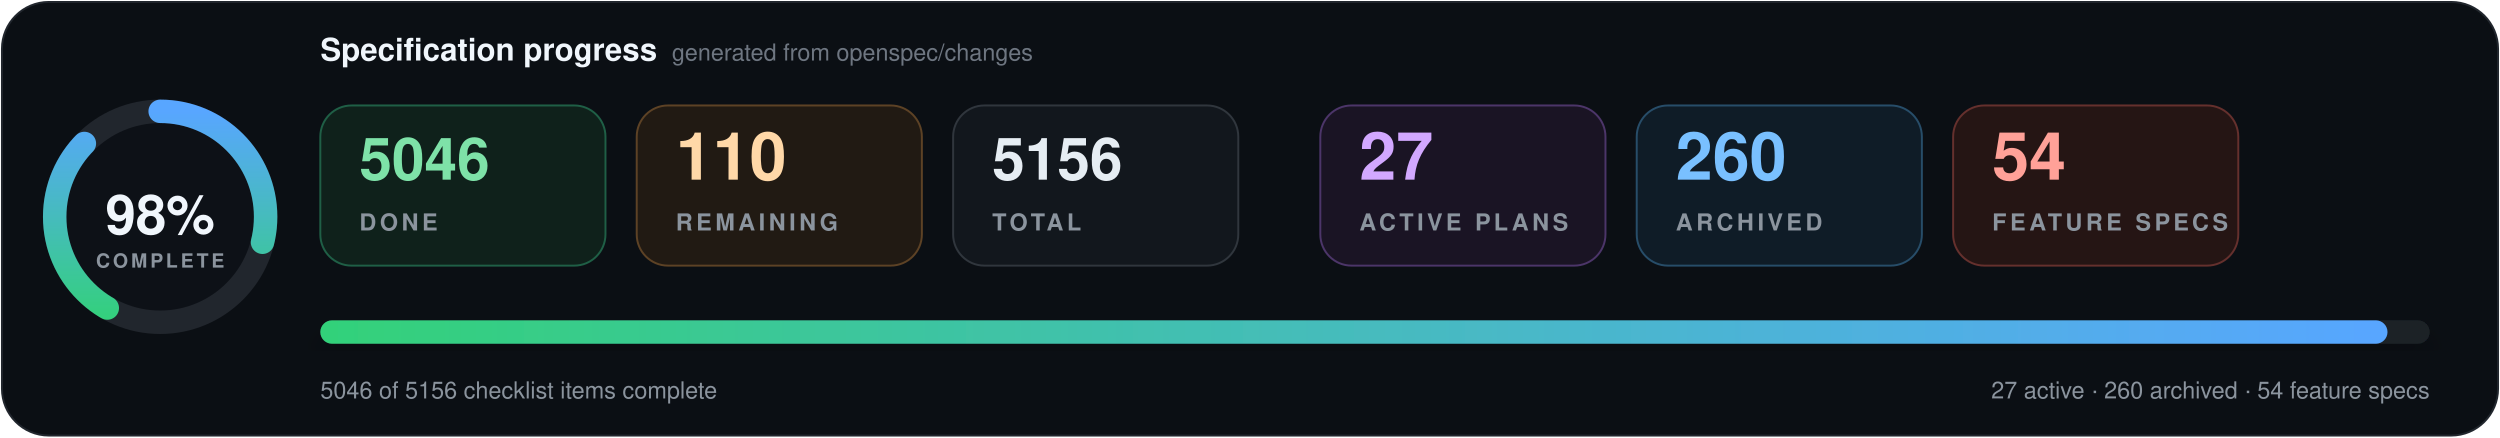
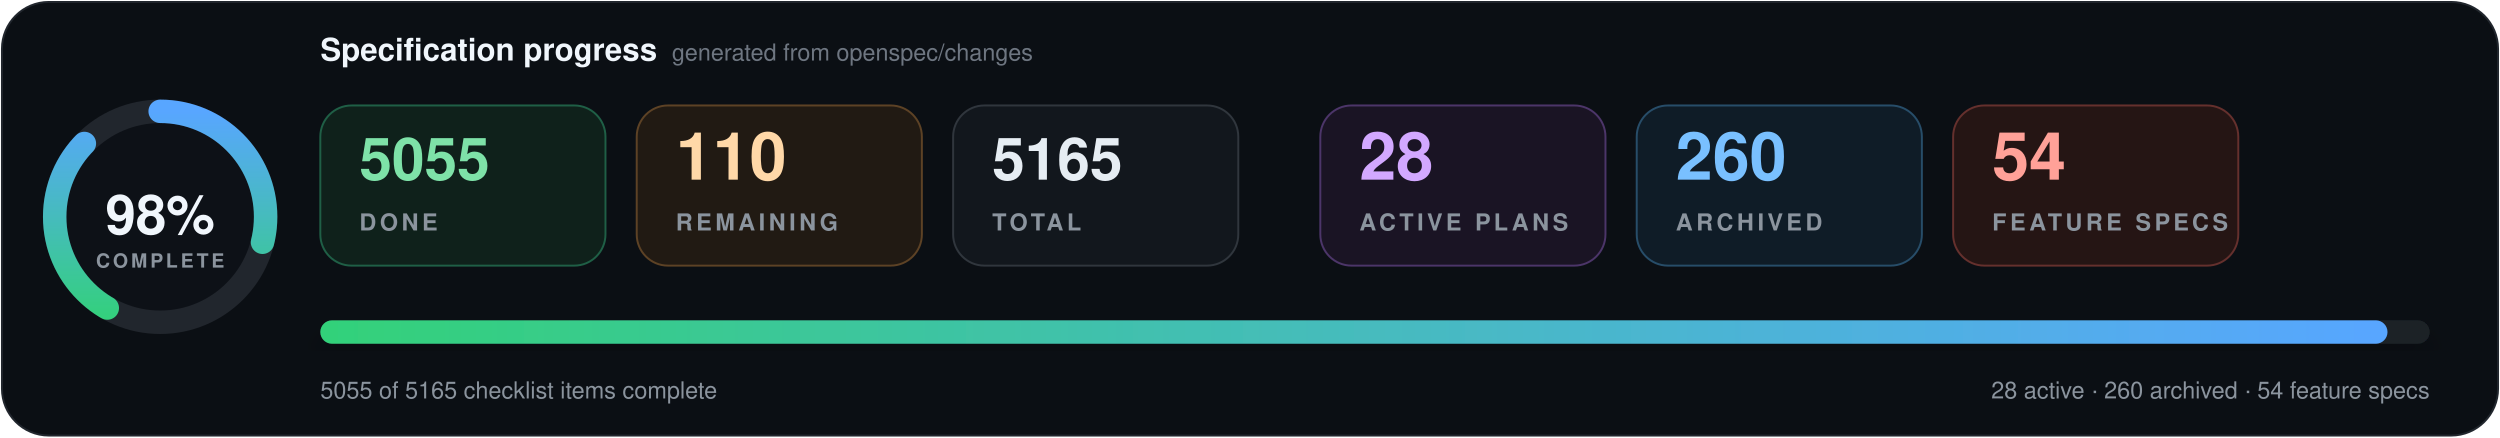
- <svg xmlns="http://www.w3.org/2000/svg" data-cache-version="1793967173" width="1280" height="224" viewBox="0 0 1280 224" role="img" aria-labelledby="title description" font-family="system-ui, -apple-system, BlinkMacSystemFont, 'Segoe UI', Helvetica, Arial, sans-serif" font-variant-numeric="tabular-nums">
+ <svg xmlns="http://www.w3.org/2000/svg" data-cache-version="1793967869" width="1280" height="224" viewBox="0 0 1280 224" role="img" aria-labelledby="title description" font-family="system-ui, -apple-system, BlinkMacSystemFont, 'Segoe UI', Helvetica, Arial, sans-serif" font-variant-numeric="tabular-nums">
  <defs>
    <linearGradient id="progress" x1="0" x2="1">
      <stop offset="0" stop-color="#33d17a" />
      <stop offset="1" stop-color="#58a6ff" />
    </linearGradient>
    <filter id="shadow" x="-10%" y="-20%" width="120%" height="150%">
      <feDropShadow dx="0" dy="7" stdDeviation="9" flood-color="#000" flood-opacity=".28" />
    </filter>
  </defs>
  <rect x="1" y="1" width="1278" height="222" rx="24" fill="#0b0f14" stroke="#21262d" />
  <g transform="translate(82 111)">
    <circle r="54" fill="#0d1117" stroke="#21262d" stroke-width="12" />
    <circle r="54" fill="none" stroke="url(#progress)" stroke-width="12" stroke-linecap="round" pathLength="100" stroke-dasharray="98 100" transform="rotate(-90)" />
    <text y="-1" text-anchor="middle" dominant-baseline="middle" fill="#f0f6fc" font-size="28" font-weight="800">98%</text>
    <text y="26" text-anchor="middle" fill="#8b949e" font-size="10" font-weight="700" letter-spacing="1.5">COMPLETE</text>
  </g>
  <text x="164" y="31" fill="#f0f6fc" font-size="16" font-weight="750">Specification progress</text>
  <text x="344" y="31" fill="#6e7681" font-size="12">generated from openspec/changes</text>
  <g transform="translate(164 54)">
    <rect width="146" height="82" rx="16" fill="#0f211b" stroke="#1f5f46" />
-     <text x="20" y="38" fill="#7ee2a8" font-size="30" font-weight="750">5046</text>
+     <text x="20" y="38" fill="#7ee2a8" font-size="30" font-weight="750">5055</text>
    <text x="20" y="64" fill="#8b949e" font-size="12" font-weight="700" letter-spacing="1.8">DONE</text>
  </g>
  <g transform="translate(326 54)">
    <rect width="146" height="82" rx="16" fill="#211a13" stroke="#5d4225" />
    <text x="20" y="38" fill="#ffd8a8" font-size="34" font-weight="750">110</text>
    <text x="20" y="64" fill="#8b949e" font-size="12" font-weight="700" letter-spacing="1.8">REMAINING</text>
  </g>
  <g transform="translate(488 54)">
    <rect width="146" height="82" rx="16" fill="#12171d" stroke="#30363d" />
-     <text x="20" y="38" fill="#e6edf3" font-size="30" font-weight="750">5156</text>
+     <text x="20" y="38" fill="#e6edf3" font-size="30" font-weight="750">5165</text>
    <text x="20" y="64" fill="#8b949e" font-size="12" font-weight="700" letter-spacing="1.8">TOTAL</text>
  </g>
  <g transform="translate(676 54)">
    <rect width="146" height="82" rx="16" fill="#1a1424" stroke="#4c3569" />
-     <text x="20" y="38" fill="#d2a8ff" font-size="34" font-weight="750">27</text>
+     <text x="20" y="38" fill="#d2a8ff" font-size="34" font-weight="750">28</text>
    <text x="20" y="64" fill="#8b949e" font-size="12" font-weight="700" letter-spacing="1.8">ACTIVE PLANS</text>
  </g>
  <g transform="translate(838 54)">
    <rect width="146" height="82" rx="16" fill="#0f1c27" stroke="#274d69" />
    <text x="20" y="38" fill="#79c0ff" font-size="34" font-weight="750">260</text>
    <text x="20" y="64" fill="#8b949e" font-size="12" font-weight="700" letter-spacing="1.8">ARCHIVED</text>
  </g>
  <g transform="translate(1000 54)">
    <rect width="146" height="82" rx="16" fill="#251514" stroke="#65302d" />
    <text x="20" y="38" fill="#ffa198" font-size="34" font-weight="750">54</text>
    <text x="20" y="64" fill="#8b949e" font-size="12" font-weight="700" letter-spacing="1.8">FEATURE SPECS</text>
  </g>
  <g filter="url(#shadow)">
    <rect x="164" y="164" width="1080" height="12" rx="6" fill="#1b2128" />
    <rect x="164" y="164" width="1058.4" height="12" rx="6" fill="url(#progress)" />
  </g>
-   <text x="164" y="204" fill="#8b949e" font-size="12">5046 of 5156 checklist items complete</text>
-   <text x="1244" y="204" text-anchor="end" fill="#8b949e" font-size="12">27 active · 260 archived · 54 feature specs</text>
+   <text x="164" y="204" fill="#8b949e" font-size="12">5055 of 5165 checklist items complete</text>
+   <text x="1244" y="204" text-anchor="end" fill="#8b949e" font-size="12">28 active · 260 archived · 54 feature specs</text>
</svg>
